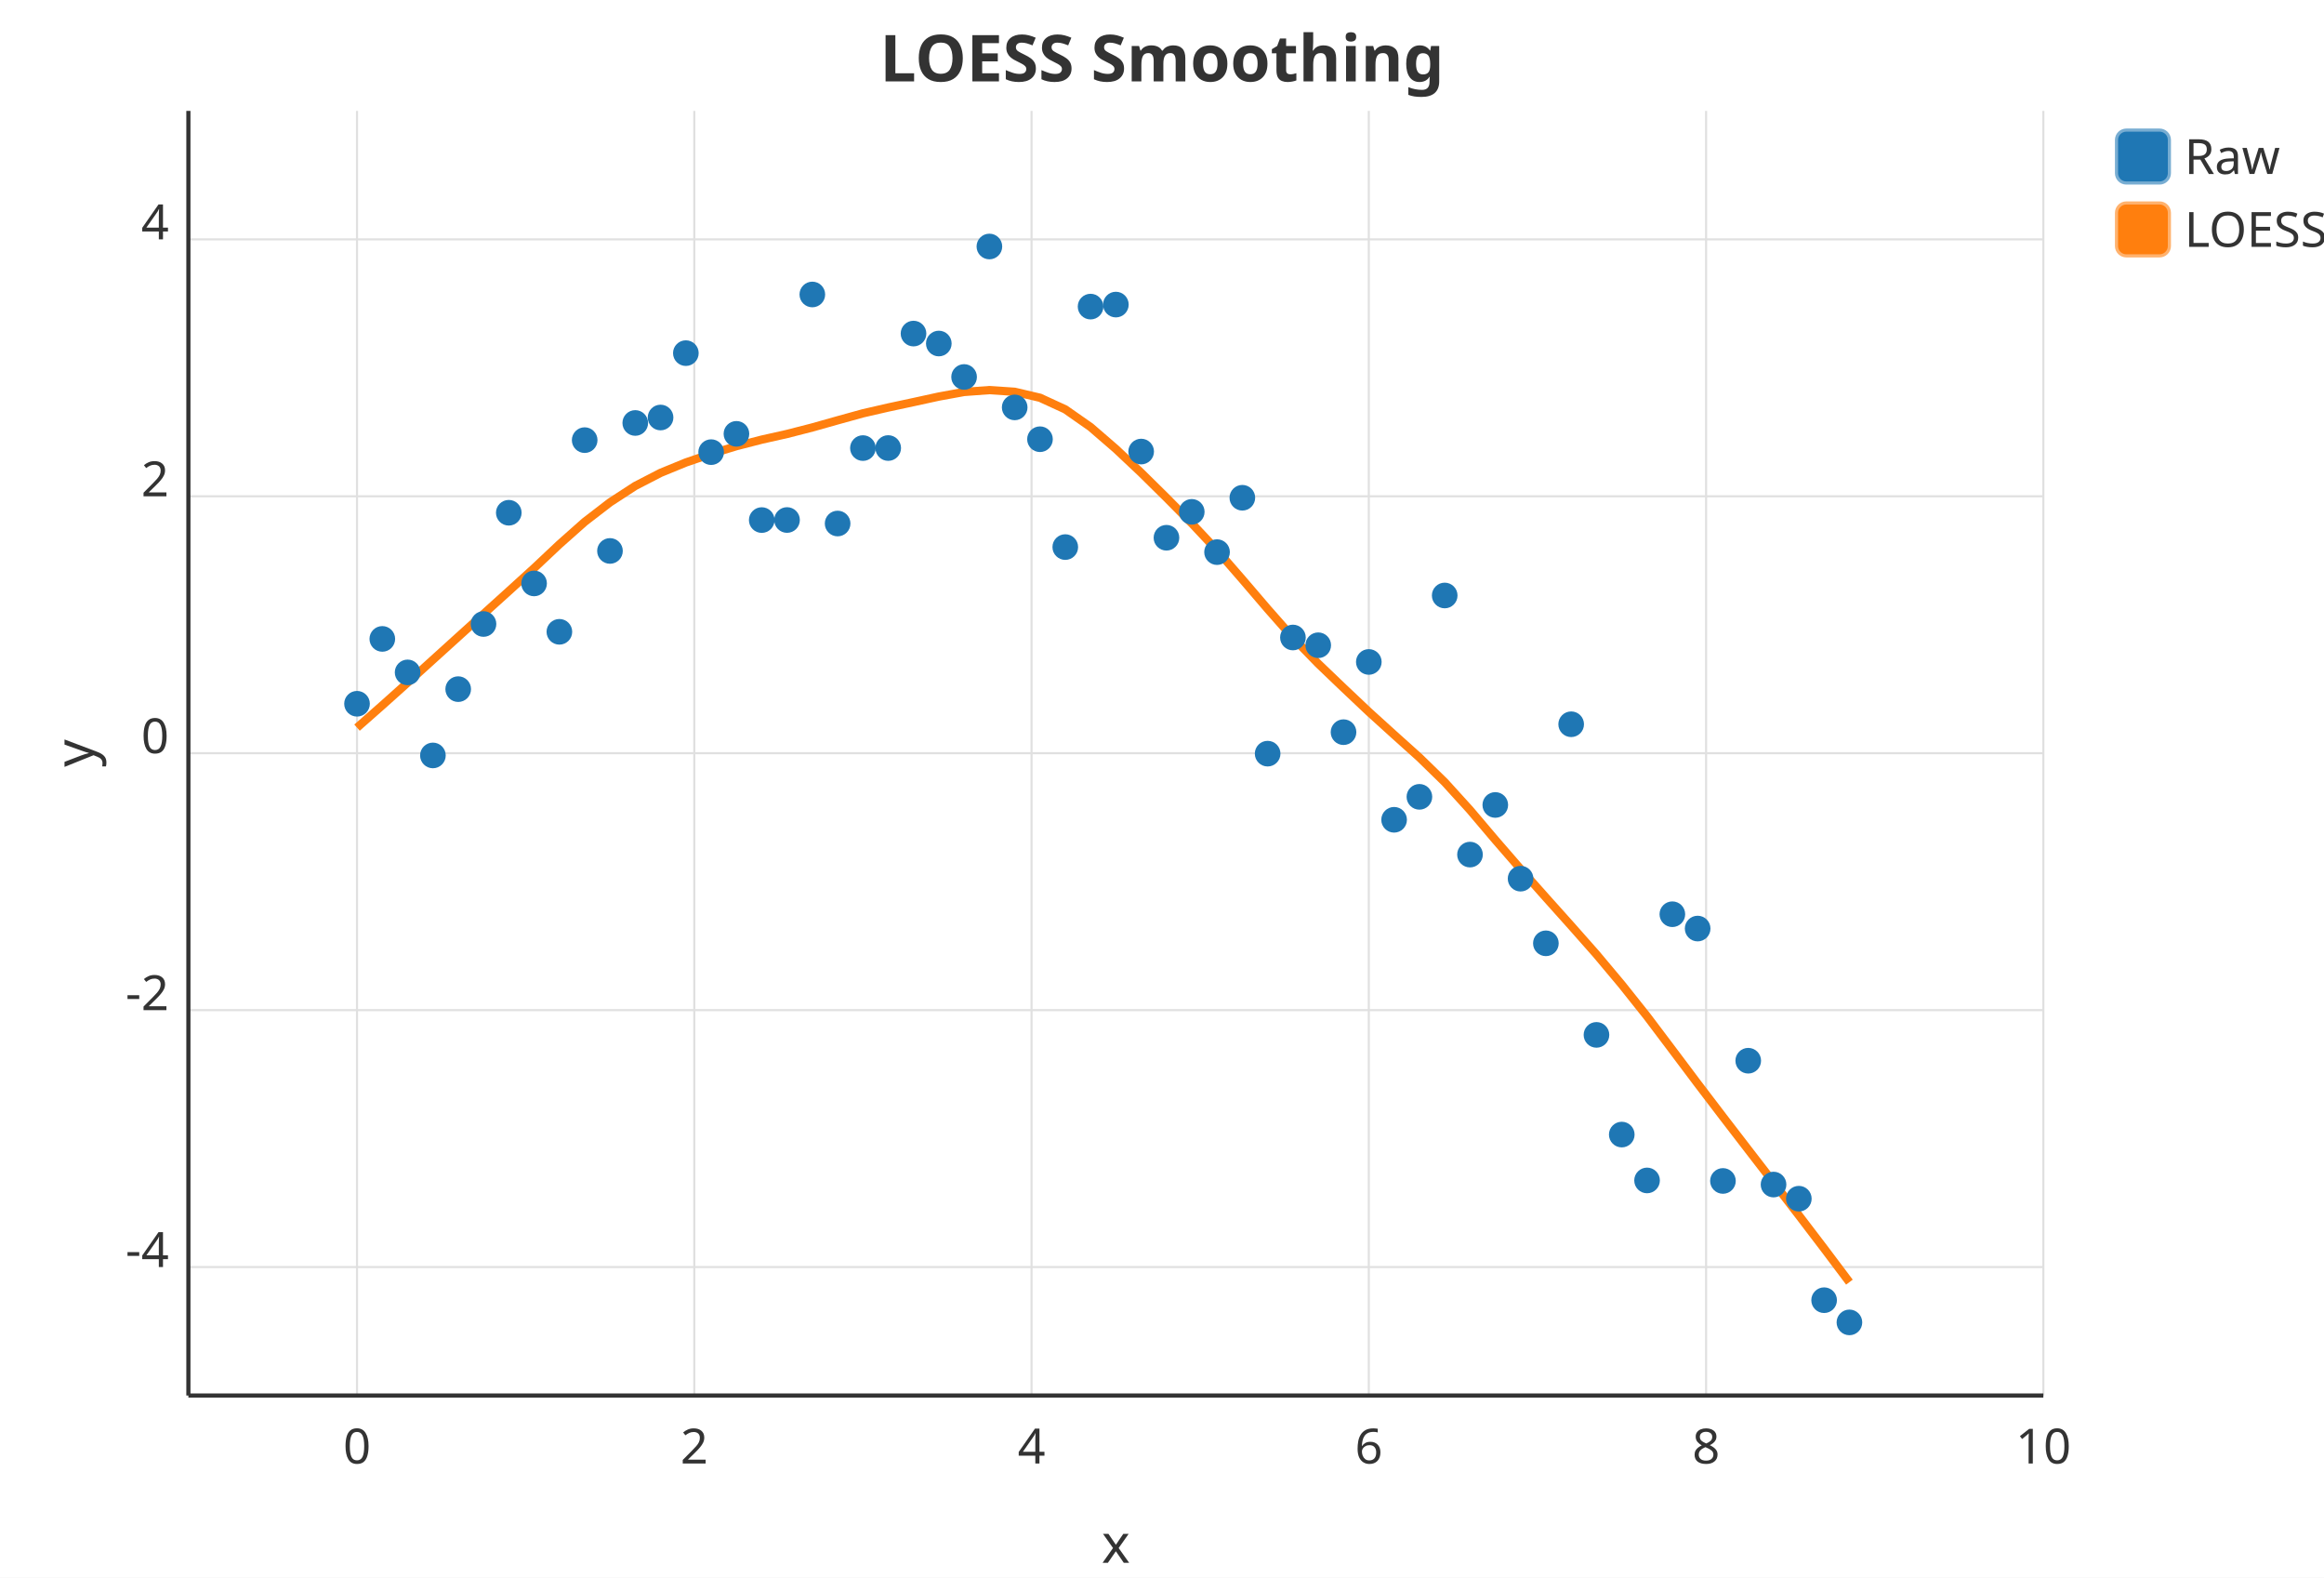
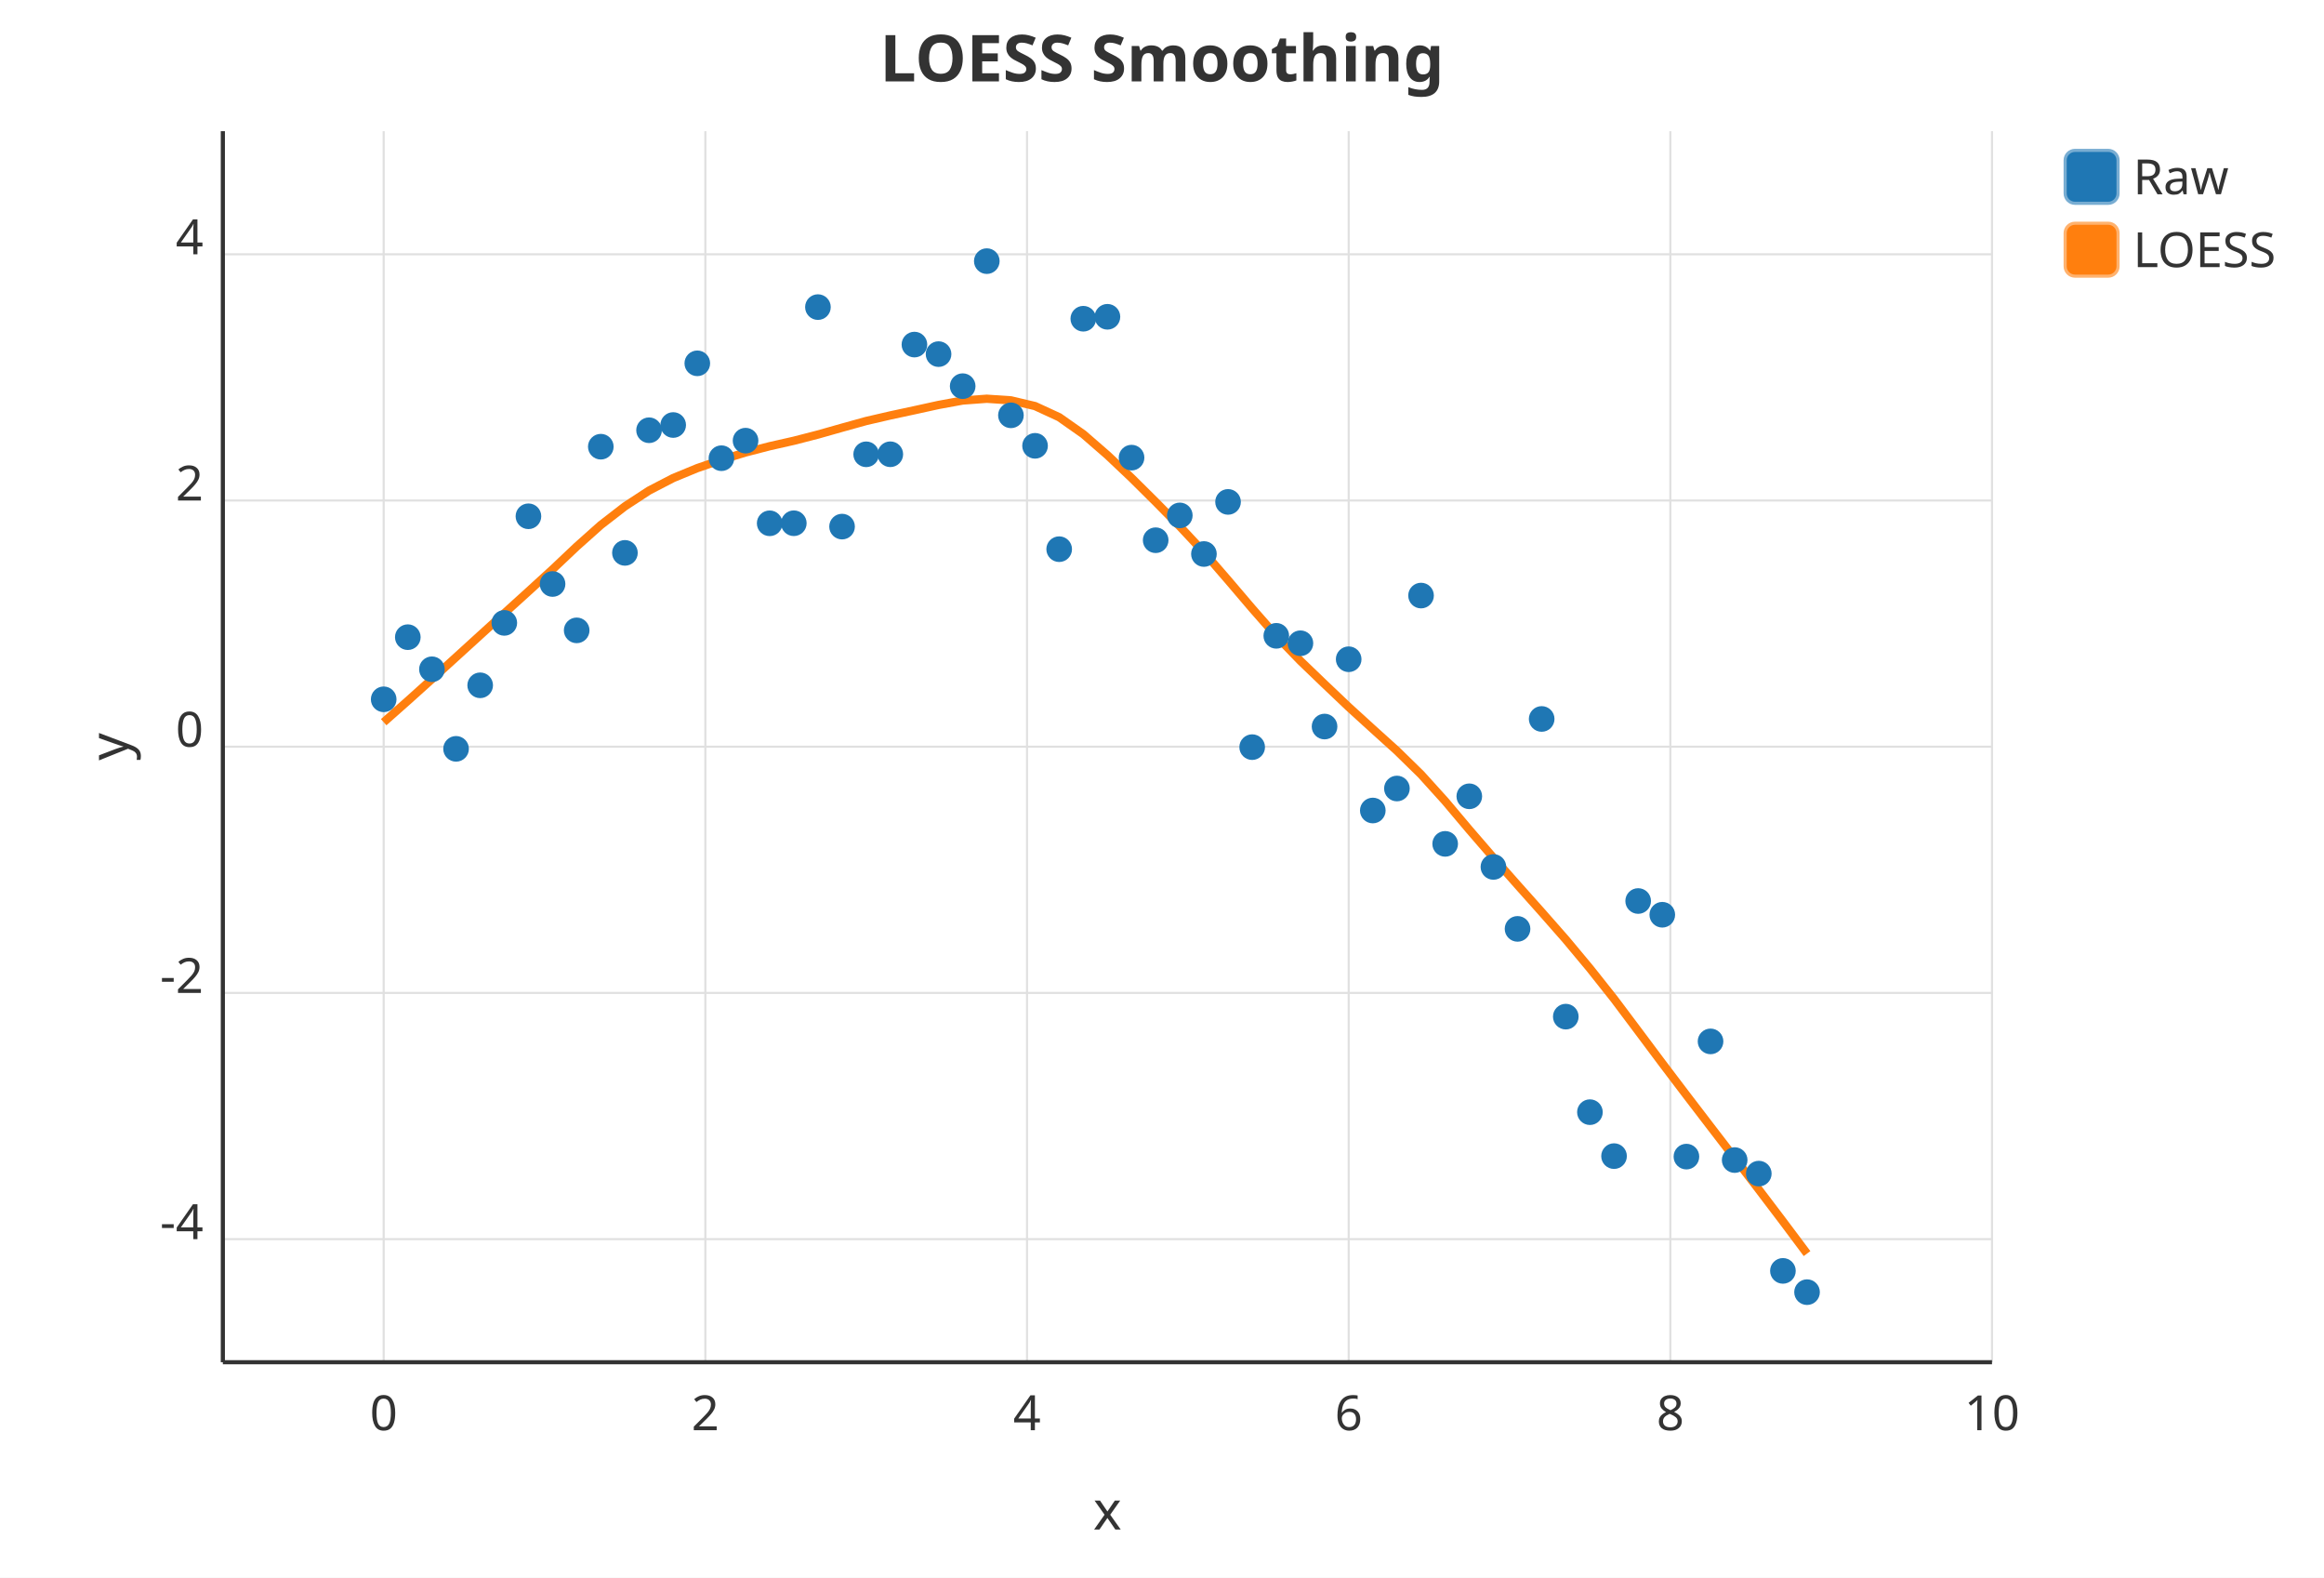
<svg xmlns="http://www.w3.org/2000/svg" width="560" height="380" viewBox="0 0 560 380" role="img">
  <rect width="560" height="380" fill="white" />
  <rect x="0" y="0" width="560" height="380" fill="rgb(255,255,255)" />
-   <line x1="45.395" y1="305.223" x2="492.373" y2="305.223" stroke="rgb(224,224,224)" stroke-width="0.5" />
-   <line x1="45.395" y1="243.332" x2="492.373" y2="243.332" stroke="rgb(224,224,224)" stroke-width="0.5" />
-   <line x1="45.395" y1="181.441" x2="492.373" y2="181.441" stroke="rgb(224,224,224)" stroke-width="0.5" />
-   <line x1="45.395" y1="119.55" x2="492.373" y2="119.55" stroke="rgb(224,224,224)" stroke-width="0.5" />
-   <line x1="45.395" y1="57.658" x2="492.373" y2="57.658" stroke="rgb(224,224,224)" stroke-width="0.5" />
-   <line x1="86.029" y1="26.713" x2="86.029" y2="336.169" stroke="rgb(224,224,224)" stroke-width="0.5" />
-   <line x1="167.298" y1="26.713" x2="167.298" y2="336.169" stroke="rgb(224,224,224)" stroke-width="0.5" />
-   <line x1="248.567" y1="26.713" x2="248.567" y2="336.169" stroke="rgb(224,224,224)" stroke-width="0.5" />
-   <line x1="329.835" y1="26.713" x2="329.835" y2="336.169" stroke="rgb(224,224,224)" stroke-width="0.5" />
-   <line x1="411.104" y1="26.713" x2="411.104" y2="336.169" stroke="rgb(224,224,224)" stroke-width="0.5" />
-   <line x1="492.373" y1="26.713" x2="492.373" y2="336.169" stroke="rgb(224,224,224)" stroke-width="0.5" />
-   <polyline points="86.029,175.279 92.124,169.91 98.22,164.452 104.315,158.937 110.41,153.413 116.505,147.903 122.6,142.4 128.695,136.861 134.79,131.124 140.886,125.715 146.981,121.021 153.076,117.056 159.171,113.911 165.266,111.412 171.361,109.324 177.456,107.472 183.552,105.905 189.647,104.536 195.742,102.973 201.837,101.253 207.932,99.569 214.027,98.167 220.123,96.862 226.218,95.531 232.313,94.419 238.408,93.97 244.503,94.379 250.598,95.814 256.693,98.615 262.789,102.876 268.884,108.143 274.979,113.88 281.074,119.893 287.169,126.067 293.264,132.56 299.36,139.565 305.455,146.687 311.55,153.599 317.645,159.872 323.74,165.706 329.835,171.466 335.93,176.99 342.026,182.468 348.121,188.409 354.216,195.121 360.311,202.315 366.406,209.341 372.501,216.198 378.596,223.004 384.692,229.904 390.787,237.177 396.882,244.827 402.977,252.907 409.072,261.024 415.167,269.021 421.262,276.944 427.358,284.838 433.453,292.758 439.548,300.752 445.643,308.858" fill="none" stroke="rgb(255,127,14)" stroke-width="2" />
-   <circle cx="86.029" cy="169.529" r="3.09" fill="rgb(31,119,180)" />
-   <circle cx="92.124" cy="153.908" r="3.09" fill="rgb(31,119,180)" />
-   <circle cx="98.22" cy="161.977" r="3.09" fill="rgb(31,119,180)" />
-   <circle cx="104.315" cy="181.979" r="3.09" fill="rgb(31,119,180)" />
-   <circle cx="110.41" cy="166.008" r="3.09" fill="rgb(31,119,180)" />
-   <circle cx="116.505" cy="150.316" r="3.09" fill="rgb(31,119,180)" />
-   <circle cx="122.6" cy="123.517" r="3.09" fill="rgb(31,119,180)" />
-   <circle cx="128.695" cy="140.542" r="3.09" fill="rgb(31,119,180)" />
-   <circle cx="134.79" cy="152.198" r="3.09" fill="rgb(31,119,180)" />
-   <circle cx="140.886" cy="106.025" r="3.09" fill="rgb(31,119,180)" />
-   <circle cx="146.981" cy="132.719" r="3.09" fill="rgb(31,119,180)" />
-   <circle cx="153.076" cy="101.891" r="3.09" fill="rgb(31,119,180)" />
-   <circle cx="159.171" cy="100.576" r="3.09" fill="rgb(31,119,180)" />
-   <circle cx="165.266" cy="85.067" r="3.09" fill="rgb(31,119,180)" />
-   <circle cx="171.361" cy="108.918" r="3.09" fill="rgb(31,119,180)" />
-   <circle cx="177.456" cy="104.51" r="3.09" fill="rgb(31,119,180)" />
-   <circle cx="183.552" cy="125.281" r="3.09" fill="rgb(31,119,180)" />
-   <circle cx="189.647" cy="125.267" r="3.09" fill="rgb(31,119,180)" />
-   <circle cx="195.742" cy="70.938" r="3.09" fill="rgb(31,119,180)" />
-   <circle cx="201.837" cy="126.112" r="3.09" fill="rgb(31,119,180)" />
-   <circle cx="207.932" cy="107.939" r="3.09" fill="rgb(31,119,180)" />
-   <circle cx="214.027" cy="107.928" r="3.09" fill="rgb(31,119,180)" />
-   <circle cx="220.123" cy="80.356" r="3.09" fill="rgb(31,119,180)" />
-   <circle cx="226.218" cy="82.753" r="3.09" fill="rgb(31,119,180)" />
-   <circle cx="232.313" cy="90.811" r="3.09" fill="rgb(31,119,180)" />
-   <circle cx="238.408" cy="59.38" r="3.09" fill="rgb(31,119,180)" />
-   <circle cx="244.503" cy="98.139" r="3.09" fill="rgb(31,119,180)" />
-   <circle cx="250.598" cy="105.806" r="3.09" fill="rgb(31,119,180)" />
-   <circle cx="256.693" cy="131.788" r="3.09" fill="rgb(31,119,180)" />
-   <circle cx="262.789" cy="73.858" r="3.09" fill="rgb(31,119,180)" />
-   <circle cx="268.884" cy="73.371" r="3.09" fill="rgb(31,119,180)" />
-   <circle cx="274.979" cy="108.776" r="3.09" fill="rgb(31,119,180)" />
-   <circle cx="281.074" cy="129.539" r="3.09" fill="rgb(31,119,180)" />
-   <circle cx="287.169" cy="123.299" r="3.09" fill="rgb(31,119,180)" />
-   <circle cx="293.264" cy="133.002" r="3.09" fill="rgb(31,119,180)" />
-   <circle cx="299.36" cy="119.905" r="3.09" fill="rgb(31,119,180)" />
-   <circle cx="305.455" cy="181.55" r="3.09" fill="rgb(31,119,180)" />
-   <circle cx="311.55" cy="153.568" r="3.09" fill="rgb(31,119,180)" />
-   <circle cx="317.645" cy="155.436" r="3.09" fill="rgb(31,119,180)" />
-   <circle cx="323.74" cy="176.374" r="3.09" fill="rgb(31,119,180)" />
-   <circle cx="329.835" cy="159.457" r="3.09" fill="rgb(31,119,180)" />
-   <circle cx="335.93" cy="197.48" r="3.09" fill="rgb(31,119,180)" />
-   <circle cx="342.026" cy="191.951" r="3.09" fill="rgb(31,119,180)" />
-   <circle cx="348.121" cy="143.449" r="3.09" fill="rgb(31,119,180)" />
-   <circle cx="354.216" cy="205.864" r="3.09" fill="rgb(31,119,180)" />
-   <circle cx="360.311" cy="193.908" r="3.09" fill="rgb(31,119,180)" />
-   <circle cx="366.406" cy="211.665" r="3.09" fill="rgb(31,119,180)" />
-   <circle cx="372.501" cy="227.237" r="3.09" fill="rgb(31,119,180)" />
-   <circle cx="378.596" cy="174.467" r="3.09" fill="rgb(31,119,180)" />
-   <circle cx="384.692" cy="249.296" r="3.09" fill="rgb(31,119,180)" />
-   <circle cx="390.787" cy="273.31" r="3.09" fill="rgb(31,119,180)" />
-   <circle cx="396.882" cy="284.36" r="3.09" fill="rgb(31,119,180)" />
-   <circle cx="402.977" cy="220.231" r="3.09" fill="rgb(31,119,180)" />
-   <circle cx="409.072" cy="223.683" r="3.09" fill="rgb(31,119,180)" />
-   <circle cx="415.167" cy="284.482" r="3.09" fill="rgb(31,119,180)" />
-   <circle cx="421.262" cy="255.519" r="3.09" fill="rgb(31,119,180)" />
-   <circle cx="427.358" cy="285.349" r="3.09" fill="rgb(31,119,180)" />
-   <circle cx="433.453" cy="288.757" r="3.09" fill="rgb(31,119,180)" />
-   <circle cx="439.548" cy="313.208" r="3.09" fill="rgb(31,119,180)" />
-   <circle cx="445.643" cy="318.555" r="3.09" fill="rgb(31,119,180)" />
-   <line x1="45.395" y1="26.713" x2="45.395" y2="336.169" stroke="rgb(51,51,51)" stroke-width="1" />
-   <line x1="45.395" y1="336.169" x2="492.373" y2="336.169" stroke="rgb(51,51,51)" stroke-width="1" />
-   <text x="86.029" y="352.549" font-family="sans-serif" font-size="11.7" fill="rgb(51,51,51)" text-anchor="middle">0</text>
-   <text x="167.298" y="352.549" font-family="sans-serif" font-size="11.7" fill="rgb(51,51,51)" text-anchor="middle">2</text>
-   <text x="248.567" y="352.549" font-family="sans-serif" font-size="11.7" fill="rgb(51,51,51)" text-anchor="middle">4</text>
-   <text x="329.835" y="352.549" font-family="sans-serif" font-size="11.7" fill="rgb(51,51,51)" text-anchor="middle">6</text>
-   <text x="411.104" y="352.549" font-family="sans-serif" font-size="11.7" fill="rgb(51,51,51)" text-anchor="middle">8</text>
-   <text x="492.373" y="352.549" font-family="sans-serif" font-size="11.7" fill="rgb(51,51,51)" text-anchor="middle">10</text>
-   <text x="40.715" y="305.223" font-family="sans-serif" font-size="11.7" fill="rgb(51,51,51)" text-anchor="end">-4</text>
-   <text x="40.715" y="243.332" font-family="sans-serif" font-size="11.7" fill="rgb(51,51,51)" text-anchor="end">-2</text>
-   <text x="40.715" y="181.441" font-family="sans-serif" font-size="11.7" fill="rgb(51,51,51)" text-anchor="end">0</text>
-   <text x="40.715" y="119.55" font-family="sans-serif" font-size="11.7" fill="rgb(51,51,51)" text-anchor="end">2</text>
-   <text x="40.715" y="57.658" font-family="sans-serif" font-size="11.7" fill="rgb(51,51,51)" text-anchor="end">4</text>
-   <text x="268.884" y="376.469" font-family="sans-serif" font-size="13" fill="rgb(51,51,51)" text-anchor="middle">x</text>
-   <text x="22.515" y="181.441" font-family="sans-serif" font-size="13" fill="rgb(51,51,51)" text-anchor="middle" transform="rotate(-90,22.5149,181.4409)">y</text>
-   <rect x="510.373" y="31.713" width="12" height="12" fill="rgb(31,119,180)" stroke="rgba(31,119,180,0.600)" stroke-width="1.5" rx="2" />
-   <text x="526.373" y="41.913" font-family="sans-serif" font-size="11.7" fill="rgb(51,51,51)">Raw</text>
-   <rect x="510.373" y="49.263" width="12" height="12" fill="rgb(255,127,14)" stroke="rgba(255,127,14,0.600)" stroke-width="1.5" rx="2" />
-   <text x="526.373" y="59.463" font-family="sans-serif" font-size="11.7" fill="rgb(51,51,51)">LOESS</text>
+   <line x1="53.7" y1="298.495" x2="480" y2="298.495" stroke="rgb(224,224,224)" stroke-width="0.5" />
+   <line x1="53.7" y1="239.185" x2="480" y2="239.185" stroke="rgb(224,224,224)" stroke-width="0.5" />
+   <line x1="53.7" y1="179.875" x2="480" y2="179.875" stroke="rgb(224,224,224)" stroke-width="0.5" />
+   <line x1="53.7" y1="120.565" x2="480" y2="120.565" stroke="rgb(224,224,224)" stroke-width="0.5" />
+   <line x1="53.7" y1="61.255" x2="480" y2="61.255" stroke="rgb(224,224,224)" stroke-width="0.5" />
+   <line x1="92.455" y1="31.6" x2="92.455" y2="328.15" stroke="rgb(224,224,224)" stroke-width="0.5" />
+   <line x1="169.964" y1="31.6" x2="169.964" y2="328.15" stroke="rgb(224,224,224)" stroke-width="0.5" />
+   <line x1="247.473" y1="31.6" x2="247.473" y2="328.15" stroke="rgb(224,224,224)" stroke-width="0.5" />
+   <line x1="324.982" y1="31.6" x2="324.982" y2="328.15" stroke="rgb(224,224,224)" stroke-width="0.5" />
+   <line x1="402.491" y1="31.6" x2="402.491" y2="328.15" stroke="rgb(224,224,224)" stroke-width="0.5" />
+   <line x1="480" y1="31.6" x2="480" y2="328.15" stroke="rgb(224,224,224)" stroke-width="0.5" />
+   <polyline points="92.455,173.97 98.268,168.825 104.081,163.594 109.894,158.31 115.707,153.016 121.52,147.735 127.334,142.462 133.147,137.154 138.96,131.657 144.773,126.473 150.586,121.975 156.4,118.175 162.213,115.162 168.026,112.766 173.839,110.766 179.652,108.991 185.465,107.49 191.279,106.178 197.092,104.68 202.905,103.032 208.718,101.418 214.531,100.074 220.345,98.824 226.158,97.548 231.971,96.482 237.784,96.053 243.597,96.444 249.41,97.82 255.224,100.503 261.037,104.587 266.85,109.634 272.663,115.131 278.476,120.894 284.29,126.811 290.103,133.033 295.916,139.745 301.729,146.57 307.542,153.194 313.355,159.206 319.169,164.796 324.982,170.316 330.795,175.61 336.608,180.86 342.421,186.552 348.235,192.984 354.048,199.879 359.861,206.611 365.674,213.182 371.487,219.704 377.3,226.317 383.114,233.286 388.927,240.618 394.74,248.36 400.553,256.139 406.366,263.802 412.18,271.395 417.993,278.96 423.806,286.549 429.619,294.21 435.432,301.978" fill="none" stroke="rgb(255,127,14)" stroke-width="2" />
+   <circle cx="92.455" cy="168.46" r="3.09" fill="rgb(31,119,180)" />
+   <circle cx="98.268" cy="153.491" r="3.09" fill="rgb(31,119,180)" />
+   <circle cx="104.081" cy="161.223" r="3.09" fill="rgb(31,119,180)" />
+   <circle cx="109.894" cy="180.39" r="3.09" fill="rgb(31,119,180)" />
+   <circle cx="115.707" cy="165.086" r="3.09" fill="rgb(31,119,180)" />
+   <circle cx="121.52" cy="150.048" r="3.09" fill="rgb(31,119,180)" />
+   <circle cx="127.334" cy="124.367" r="3.09" fill="rgb(31,119,180)" />
+   <circle cx="133.147" cy="140.682" r="3.09" fill="rgb(31,119,180)" />
+   <circle cx="138.96" cy="151.851" r="3.09" fill="rgb(31,119,180)" />
+   <circle cx="144.773" cy="107.605" r="3.09" fill="rgb(31,119,180)" />
+   <circle cx="150.586" cy="133.185" r="3.09" fill="rgb(31,119,180)" />
+   <circle cx="156.4" cy="103.643" r="3.09" fill="rgb(31,119,180)" />
+   <circle cx="162.213" cy="102.383" r="3.09" fill="rgb(31,119,180)" />
+   <circle cx="168.026" cy="87.521" r="3.09" fill="rgb(31,119,180)" />
+   <circle cx="173.839" cy="110.377" r="3.09" fill="rgb(31,119,180)" />
+   <circle cx="179.652" cy="106.152" r="3.09" fill="rgb(31,119,180)" />
+   <circle cx="185.465" cy="126.057" r="3.09" fill="rgb(31,119,180)" />
+   <circle cx="191.279" cy="126.044" r="3.09" fill="rgb(31,119,180)" />
+   <circle cx="197.092" cy="73.98" r="3.09" fill="rgb(31,119,180)" />
+   <circle cx="202.905" cy="126.854" r="3.09" fill="rgb(31,119,180)" />
+   <circle cx="208.718" cy="109.438" r="3.09" fill="rgb(31,119,180)" />
+   <circle cx="214.531" cy="109.428" r="3.09" fill="rgb(31,119,180)" />
+   <circle cx="220.345" cy="83.006" r="3.09" fill="rgb(31,119,180)" />
+   <circle cx="226.158" cy="85.303" r="3.09" fill="rgb(31,119,180)" />
+   <circle cx="231.971" cy="93.025" r="3.09" fill="rgb(31,119,180)" />
+   <circle cx="237.784" cy="62.905" r="3.09" fill="rgb(31,119,180)" />
+   <circle cx="243.597" cy="100.048" r="3.09" fill="rgb(31,119,180)" />
+   <circle cx="249.41" cy="107.394" r="3.09" fill="rgb(31,119,180)" />
+   <circle cx="255.224" cy="132.293" r="3.09" fill="rgb(31,119,180)" />
+   <circle cx="261.037" cy="76.779" r="3.09" fill="rgb(31,119,180)" />
+   <circle cx="266.85" cy="76.312" r="3.09" fill="rgb(31,119,180)" />
+   <circle cx="272.663" cy="110.241" r="3.09" fill="rgb(31,119,180)" />
+   <circle cx="278.476" cy="130.137" r="3.09" fill="rgb(31,119,180)" />
+   <circle cx="284.29" cy="124.158" r="3.09" fill="rgb(31,119,180)" />
+   <circle cx="290.103" cy="133.456" r="3.09" fill="rgb(31,119,180)" />
+   <circle cx="295.916" cy="120.905" r="3.09" fill="rgb(31,119,180)" />
+   <circle cx="301.729" cy="179.98" r="3.09" fill="rgb(31,119,180)" />
+   <circle cx="307.542" cy="153.164" r="3.09" fill="rgb(31,119,180)" />
+   <circle cx="313.355" cy="154.954" r="3.09" fill="rgb(31,119,180)" />
+   <circle cx="319.169" cy="175.019" r="3.09" fill="rgb(31,119,180)" />
+   <circle cx="324.982" cy="158.808" r="3.09" fill="rgb(31,119,180)" />
+   <circle cx="330.795" cy="195.245" r="3.09" fill="rgb(31,119,180)" />
+   <circle cx="336.608" cy="189.946" r="3.09" fill="rgb(31,119,180)" />
+   <circle cx="342.421" cy="143.467" r="3.09" fill="rgb(31,119,180)" />
+   <circle cx="348.235" cy="203.28" r="3.09" fill="rgb(31,119,180)" />
+   <circle cx="354.048" cy="191.822" r="3.09" fill="rgb(31,119,180)" />
+   <circle cx="359.861" cy="208.839" r="3.09" fill="rgb(31,119,180)" />
+   <circle cx="365.674" cy="223.761" r="3.09" fill="rgb(31,119,180)" />
+   <circle cx="371.487" cy="173.191" r="3.09" fill="rgb(31,119,180)" />
+   <circle cx="377.3" cy="244.9" r="3.09" fill="rgb(31,119,180)" />
+   <circle cx="383.114" cy="267.912" r="3.09" fill="rgb(31,119,180)" />
+   <circle cx="388.927" cy="278.501" r="3.09" fill="rgb(31,119,180)" />
+   <circle cx="394.74" cy="217.047" r="3.09" fill="rgb(31,119,180)" />
+   <circle cx="400.553" cy="220.355" r="3.09" fill="rgb(31,119,180)" />
+   <circle cx="406.366" cy="278.619" r="3.09" fill="rgb(31,119,180)" />
+   <circle cx="412.18" cy="250.864" r="3.09" fill="rgb(31,119,180)" />
+   <circle cx="417.993" cy="279.45" r="3.09" fill="rgb(31,119,180)" />
+   <circle cx="423.806" cy="282.715" r="3.09" fill="rgb(31,119,180)" />
+   <circle cx="429.619" cy="306.146" r="3.09" fill="rgb(31,119,180)" />
+   <circle cx="435.432" cy="311.27" r="3.09" fill="rgb(31,119,180)" />
+   <line x1="53.7" y1="31.6" x2="53.7" y2="328.15" stroke="rgb(51,51,51)" stroke-width="1" />
+   <line x1="53.7" y1="328.15" x2="480" y2="328.15" stroke="rgb(51,51,51)" stroke-width="1" />
+   <text x="92.455" y="344.53" font-family="sans-serif" font-size="11.7" fill="rgb(51,51,51)" text-anchor="middle">0</text>
+   <text x="169.964" y="344.53" font-family="sans-serif" font-size="11.7" fill="rgb(51,51,51)" text-anchor="middle">2</text>
+   <text x="247.473" y="344.53" font-family="sans-serif" font-size="11.7" fill="rgb(51,51,51)" text-anchor="middle">4</text>
+   <text x="324.982" y="344.53" font-family="sans-serif" font-size="11.7" fill="rgb(51,51,51)" text-anchor="middle">6</text>
+   <text x="402.491" y="344.53" font-family="sans-serif" font-size="11.7" fill="rgb(51,51,51)" text-anchor="middle">8</text>
+   <text x="480" y="344.53" font-family="sans-serif" font-size="11.7" fill="rgb(51,51,51)" text-anchor="middle">10</text>
+   <text x="49.02" y="298.495" font-family="sans-serif" font-size="11.7" fill="rgb(51,51,51)" text-anchor="end">-4</text>
+   <text x="49.02" y="239.185" font-family="sans-serif" font-size="11.7" fill="rgb(51,51,51)" text-anchor="end">-2</text>
+   <text x="49.02" y="179.875" font-family="sans-serif" font-size="11.7" fill="rgb(51,51,51)" text-anchor="end">0</text>
+   <text x="49.02" y="120.565" font-family="sans-serif" font-size="11.7" fill="rgb(51,51,51)" text-anchor="end">2</text>
+   <text x="49.02" y="61.255" font-family="sans-serif" font-size="11.7" fill="rgb(51,51,51)" text-anchor="end">4</text>
+   <text x="266.85" y="368.45" font-family="sans-serif" font-size="13" fill="rgb(51,51,51)" text-anchor="middle">x</text>
+   <text x="30.82" y="179.875" font-family="sans-serif" font-size="13" fill="rgb(51,51,51)" text-anchor="middle" transform="rotate(-90,30.82,179.875)">y</text>
+   <rect x="498" y="36.6" width="12" height="12" fill="rgb(31,119,180)" stroke="rgba(31,119,180,0.600)" stroke-width="1.5" rx="2" />
+   <text x="514" y="46.8" font-family="sans-serif" font-size="11.7" fill="rgb(51,51,51)">Raw</text>
+   <rect x="498" y="54.15" width="12" height="12" fill="rgb(255,127,14)" stroke="rgba(255,127,14,0.600)" stroke-width="1.5" rx="2" />
+   <text x="514" y="64.35" font-family="sans-serif" font-size="11.7" fill="rgb(51,51,51)">LOESS</text>
  <text x="280" y="19.6" font-family="sans-serif" font-size="15.6" fill="rgb(51,51,51)" font-weight="bold" text-anchor="middle">LOESS Smoothing</text>
</svg>
